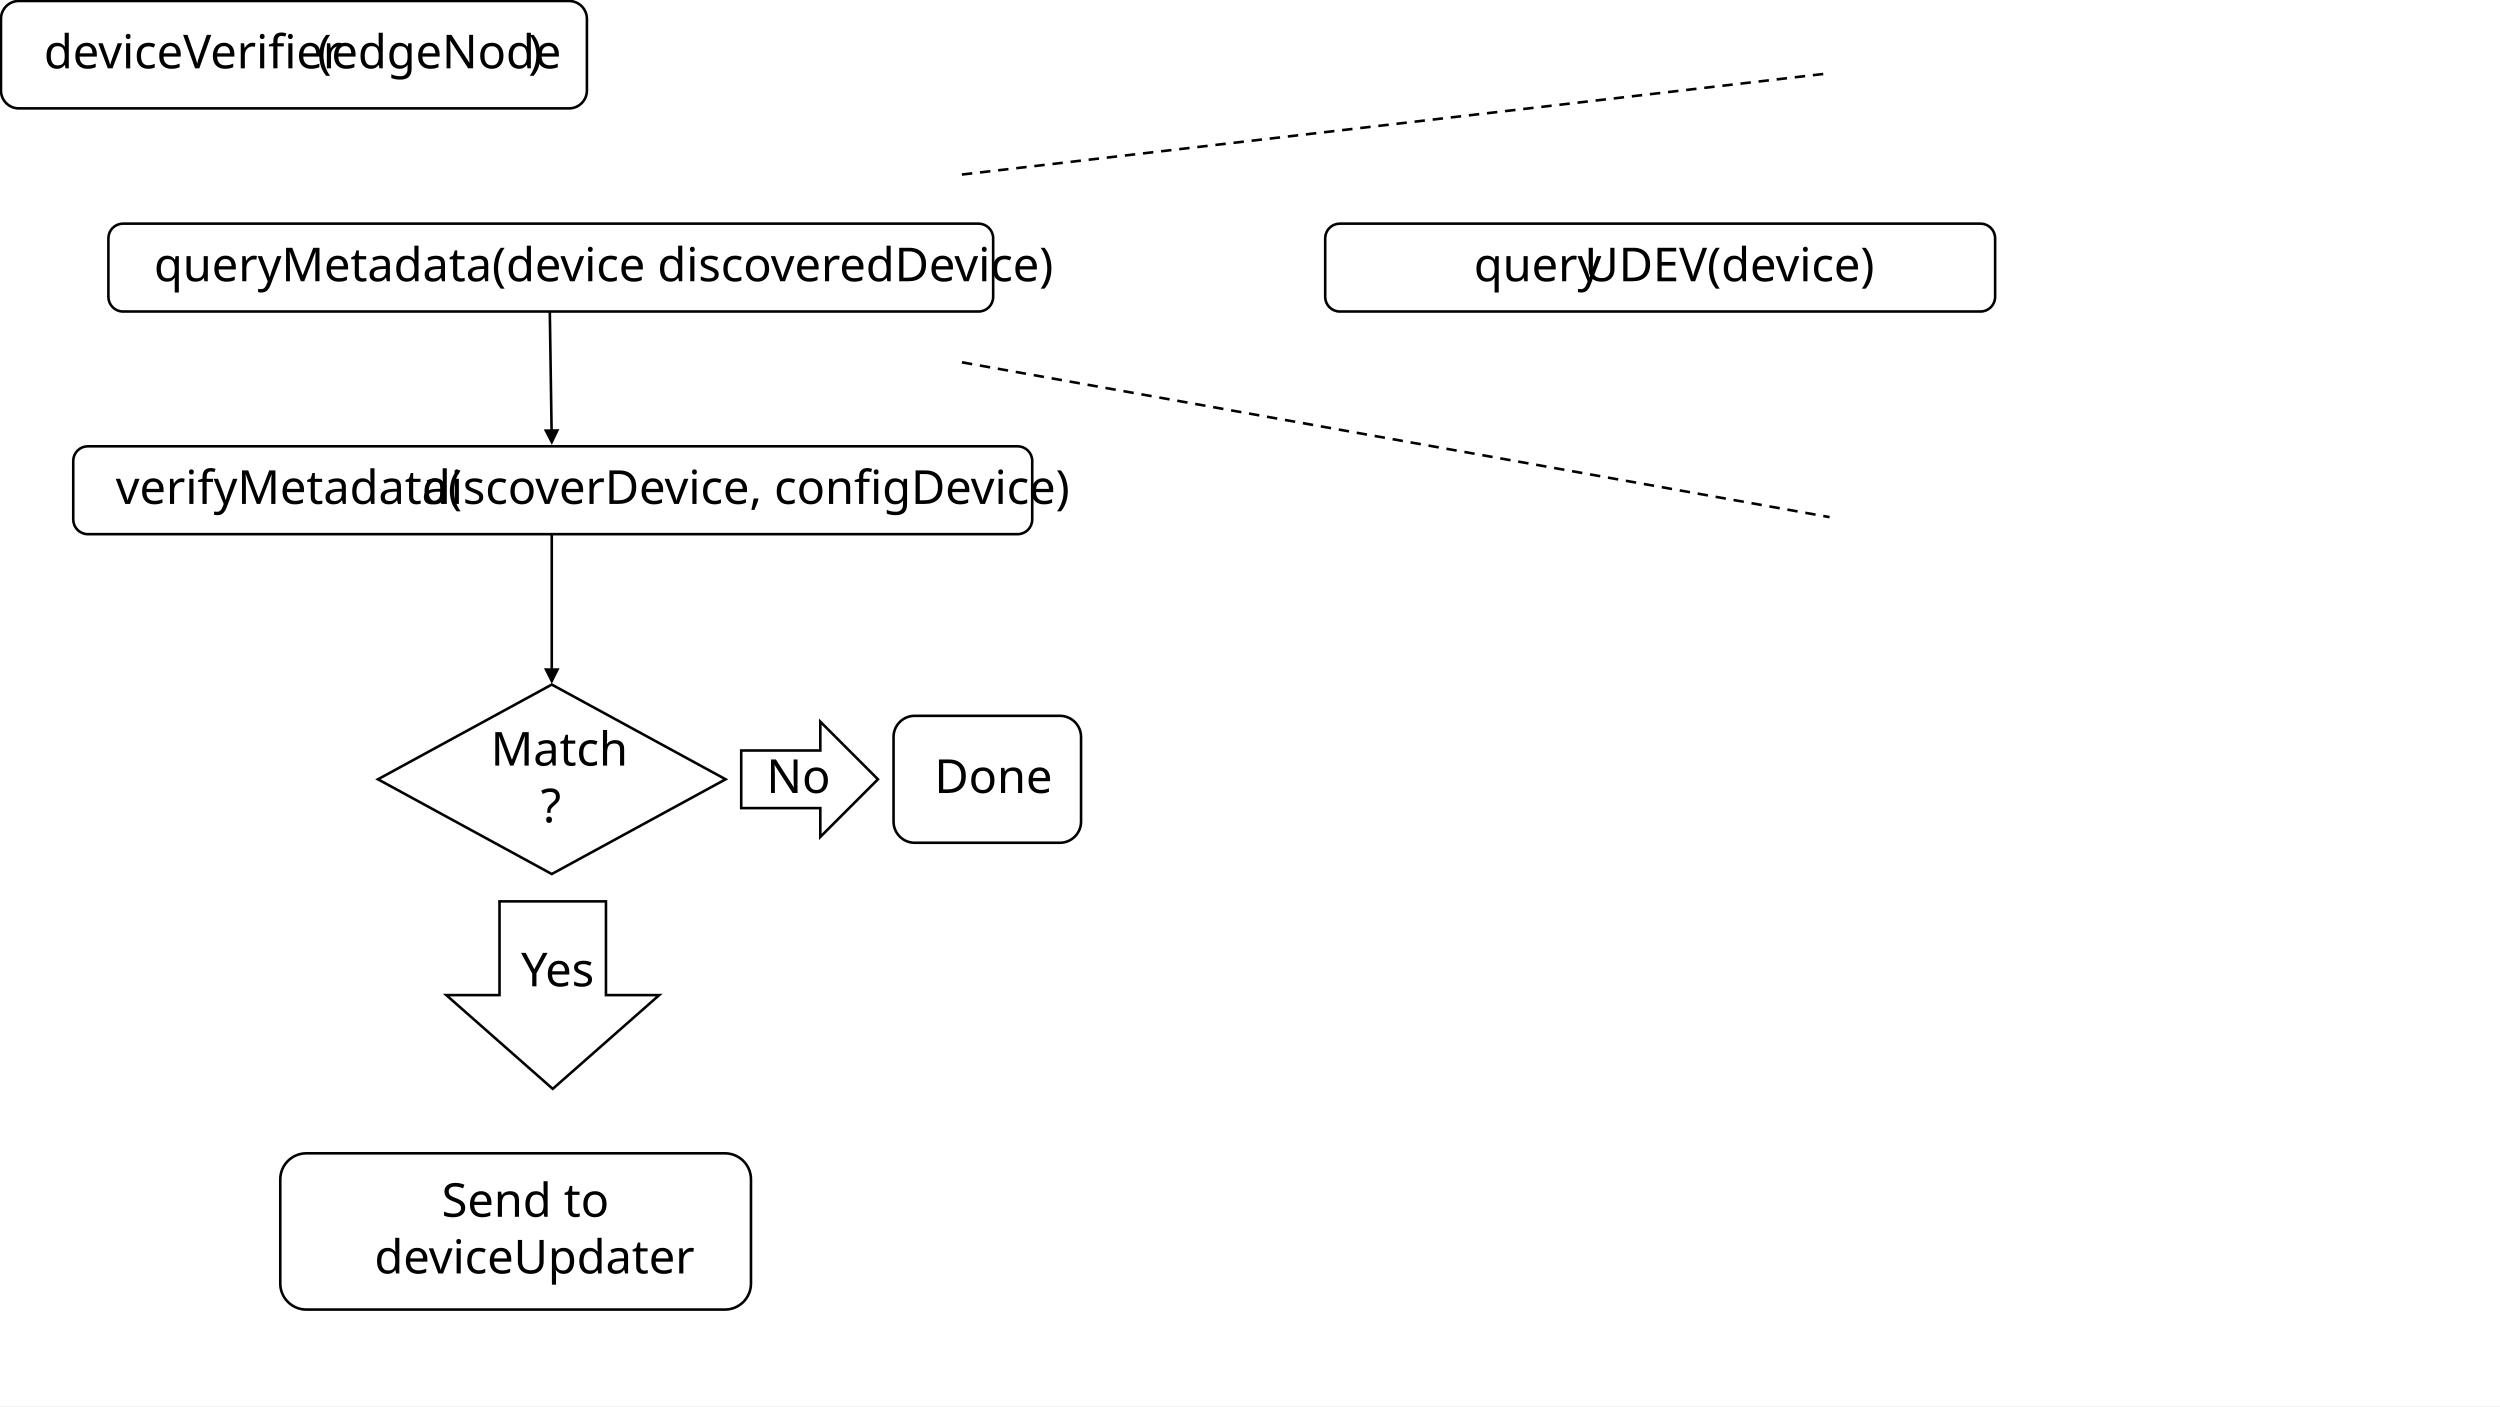
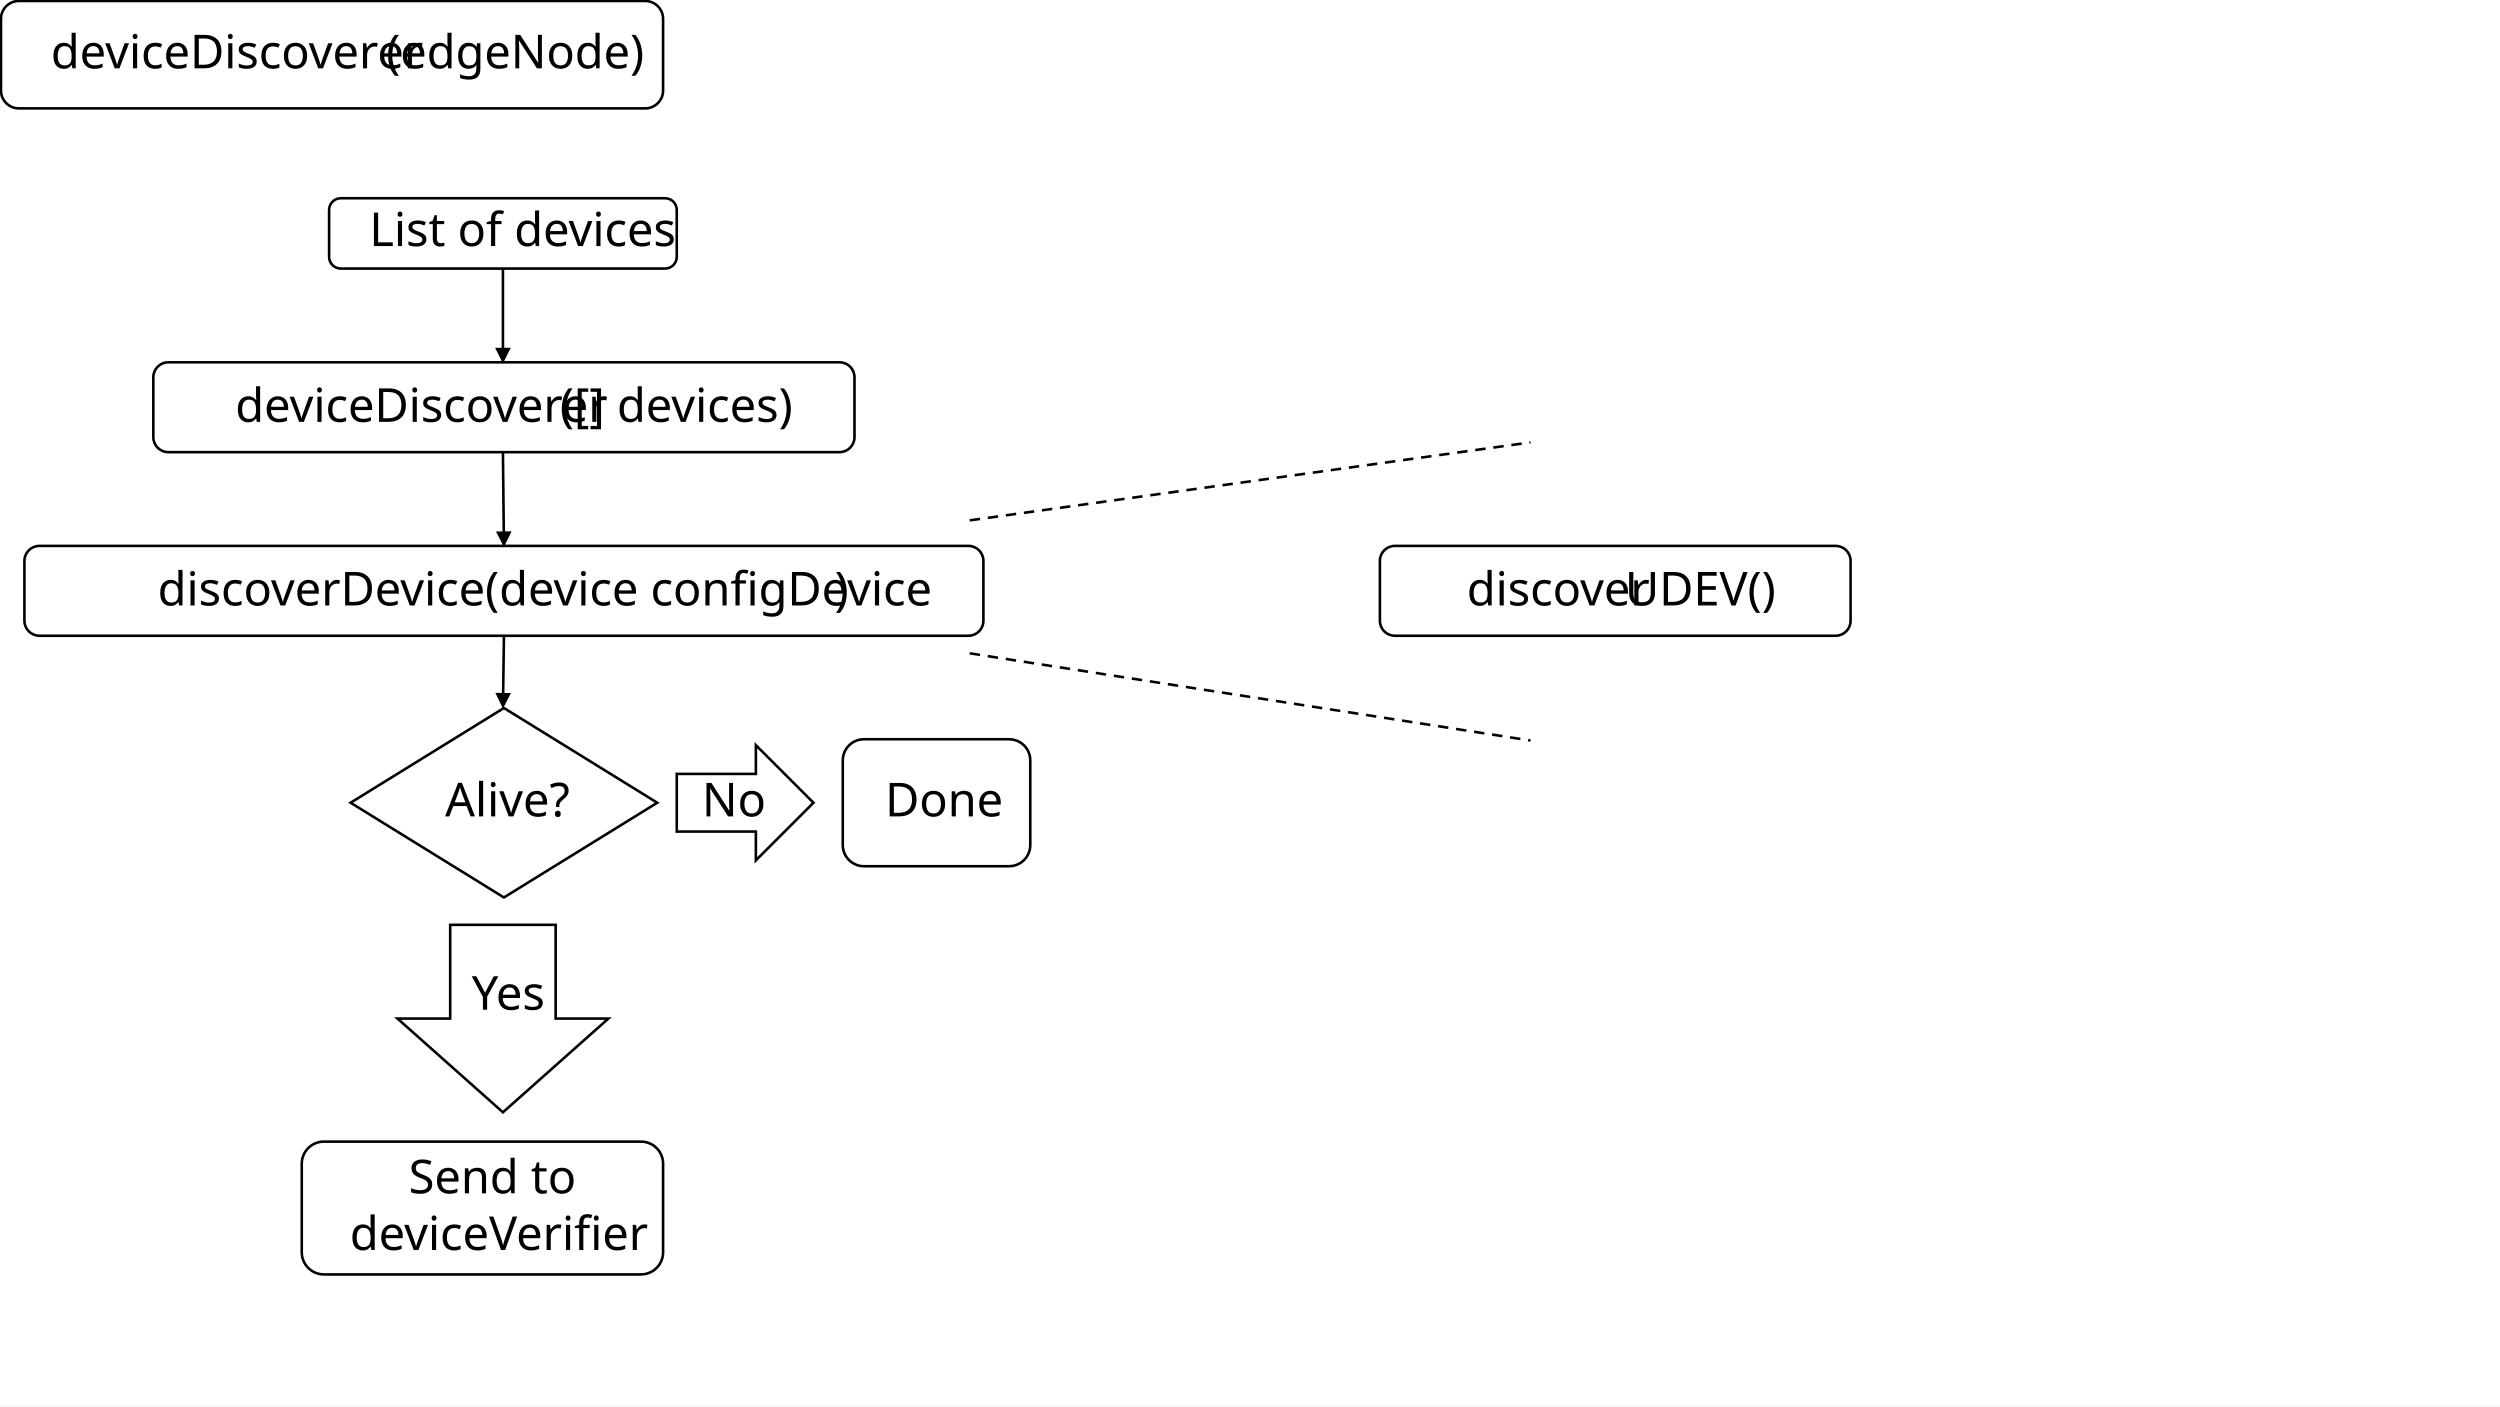
<svg xmlns="http://www.w3.org/2000/svg" width="1280" height="720" overflow="hidden">
  <defs>
    <clipPath id="clip0">
      <rect x="0" y="0" width="1280" height="720" />
    </clipPath>
  </defs>
  <g clip-path="url(#clip0)">
    <rect x="0" y="0" width="1280" height="720" fill="#FFFFFF" />
-     <path d="M0.5 9.667C0.5 4.604 4.604 0.5 9.667 0.5L291.333 0.5C296.396 0.5 300.5 4.604 300.5 9.667L300.5 46.333C300.5 51.396 296.396 55.5 291.333 55.5L9.667 55.5C4.604 55.5 0.5 51.396 0.5 46.333Z" stroke="#000000" stroke-width="1.333" stroke-miterlimit="8" fill="#FFFFFF" fill-rule="evenodd" />
-     <text font-family="Calibri,Calibri_MSFontService,sans-serif" font-weight="400" font-size="24" transform="translate(22.5051 35)">deviceVerifier<tspan font-size="24" x="140.02" y="0">(</tspan>edgeNode<tspan font-size="24" x="247.987" y="0">)</tspan>
+     <path d="M0.5 9.667C0.5 4.604 4.604 0.5 9.667 0.5L330.333 0.5C335.396 0.5 339.5 4.604 339.5 9.667L339.5 46.333C339.5 51.396 335.396 55.5 330.333 55.5L9.667 55.5C4.604 55.5 0.5 51.396 0.5 46.333Z" stroke="#000000" stroke-width="1.333" stroke-miterlimit="8" fill="#FFFFFF" fill-rule="evenodd" />
+     <text font-family="Calibri,Calibri_MSFontService,sans-serif" font-weight="400" font-size="24" transform="translate(26.0446 35)">deviceDiscoverer<tspan font-size="24" x="171.693" y="0">(</tspan>edgeNode)</text>
+     <path d="M168.5 107.5C168.5 104.186 171.186 101.5 174.5 101.5L340.5 101.5C343.814 101.5 346.5 104.186 346.5 107.5L346.5 131.5C346.5 134.814 343.814 137.5 340.5 137.5L174.5 137.5C171.186 137.5 168.5 134.814 168.5 131.5Z" stroke="#000000" stroke-width="1.333" stroke-miterlimit="8" fill="#FFFFFF" fill-rule="evenodd" />
+     <text font-family="Calibri,Calibri_MSFontService,sans-serif" font-weight="400" font-size="24" transform="translate(189.118 126)">List of devices</text>
+     <path d="M78.5 193.167C78.5 188.933 81.933 185.5 86.167 185.5L429.833 185.5C434.067 185.5 437.5 188.933 437.5 193.167L437.5 223.833C437.5 228.067 434.067 231.5 429.833 231.5L86.167 231.5C81.933 231.5 78.5 228.067 78.5 223.833Z" stroke="#000000" stroke-width="1.333" stroke-miterlimit="8" fill="#FFFFFF" fill-rule="evenodd" />
+     <text font-family="Calibri,Calibri_MSFontService,sans-serif" font-weight="400" font-size="24" transform="translate(120.471 216)">deviceDiscoverer<tspan font-size="24" x="166.193" y="0">([] devices)</tspan>
    </text>
-     <path d="M55.5 122C55.5 117.858 58.858 114.5 63 114.5L501 114.5C505.142 114.5 508.5 117.858 508.5 122L508.5 152C508.5 156.142 505.142 159.5 501 159.5L63 159.5C58.858 159.5 55.5 156.142 55.5 152Z" stroke="#000000" stroke-width="1.333" stroke-miterlimit="8" fill="#FFFFFF" fill-rule="evenodd" />
-     <text font-family="Calibri,Calibri_MSFontService,sans-serif" font-weight="400" font-size="24" transform="translate(78.8477 144)">queryMetadata(device discoveredDevice)</text>
-     <path d="M37.5 236C37.5 231.858 40.858 228.5 45 228.5L521 228.5C525.142 228.5 528.5 231.858 528.5 236L528.5 266C528.5 270.142 525.142 273.5 521 273.5L45 273.5C40.858 273.5 37.5 270.142 37.5 266Z" stroke="#000000" stroke-width="1.333" stroke-miterlimit="8" fill="#FFFFFF" fill-rule="evenodd" />
-     <text font-family="Calibri,Calibri_MSFontService,sans-serif" font-weight="400" font-size="24" transform="translate(59.2552 258)">verifyMetadata(<tspan font-size="24" x="156.787" y="0">discoverDevice</tspan>, configDevice)</text>
-     <path d="M193.5 399 282.5 350.5 371.5 399 282.5 447.5Z" stroke="#000000" stroke-width="1.333" stroke-miterlimit="8" fill="#FFFFFF" fill-rule="evenodd" />
-     <text font-family="Calibri,Calibri_MSFontService,sans-serif" font-weight="400" font-size="24" transform="translate(251.262 392)">Match<tspan font-size="24" x="25.573" y="29">?</tspan>
+     <path d="M12.5 287.167C12.5 282.933 15.933 279.5 20.167 279.5L495.833 279.5C500.068 279.5 503.5 282.933 503.5 287.167L503.5 317.833C503.5 322.068 500.068 325.5 495.833 325.5L20.167 325.5C15.933 325.5 12.5 322.068 12.5 317.833Z" stroke="#000000" stroke-width="1.333" stroke-miterlimit="8" fill="#FFFFFF" fill-rule="evenodd" />
+     <text font-family="Calibri,Calibri_MSFontService,sans-serif" font-weight="400" font-size="24" transform="translate(80.7247 310)">discoverDevice(device configDevice<tspan font-size="24" x="346.593" y="0">)</tspan>
    </text>
-     <path d="M457.5 377.333C457.5 371.35 462.35 366.5 468.333 366.5L542.667 366.5C548.65 366.5 553.5 371.35 553.5 377.333L553.5 420.667C553.5 426.65 548.65 431.5 542.667 431.5L468.333 431.5C462.35 431.5 457.5 426.65 457.5 420.667Z" stroke="#000000" stroke-width="1.333" stroke-miterlimit="8" fill="#FFFFFF" fill-rule="evenodd" />
-     <text font-family="Calibri,Calibri_MSFontService,sans-serif" font-weight="400" font-size="24" transform="translate(478.43 406)">Done</text>
-     <path d="M379.5 384.25 420 384.25 420 369.5 449.5 399 420 428.5 420 413.75 379.5 413.75Z" stroke="#000000" stroke-width="1.333" stroke-miterlimit="8" fill="#FFFFFF" fill-rule="evenodd" />
-     <text font-family="Calibri,Calibri_MSFontService,sans-serif" font-weight="400" font-size="24" transform="translate(392.43 406)">No</text>
-     <path d="M228.5 509.5 255.75 509.5 255.75 461.5 310.25 461.5 310.25 509.5 337.5 509.5 283 557.5Z" stroke="#000000" stroke-width="1.333" stroke-miterlimit="8" fill="#FFFFFF" fill-rule="evenodd" />
-     <text font-family="Calibri,Calibri_MSFontService,sans-serif" font-weight="400" font-size="24" transform="translate(266.782 505)">Yes</text>
-     <path d="M143.5 603.833C143.5 596.47 149.47 590.5 156.833 590.5L371.167 590.5C378.531 590.5 384.5 596.47 384.5 603.833L384.5 657.167C384.5 664.531 378.531 670.5 371.167 670.5L156.833 670.5C149.47 670.5 143.5 664.531 143.5 657.167Z" stroke="#000000" stroke-width="1.333" stroke-miterlimit="8" fill="#FFFFFF" fill-rule="evenodd" />
-     <text font-family="Calibri,Calibri_MSFontService,sans-serif" font-weight="400" font-size="24" transform="translate(226.133 623)">Send to <tspan font-size="24" x="-34.4" y="29">deviceUpdater</tspan>
+     <path d="M179.5 411 258 362.5 336.5 411 258 459.5Z" stroke="#000000" stroke-width="1.333" stroke-miterlimit="8" fill="#FFFFFF" fill-rule="evenodd" />
+     <text font-family="Calibri,Calibri_MSFontService,sans-serif" font-weight="400" font-size="24" transform="translate(227.874 418)">Alive?</text>
+     <path d="M431.5 389.333C431.5 383.35 436.35 378.5 442.333 378.5L516.667 378.5C522.65 378.5 527.5 383.35 527.5 389.333L527.5 432.667C527.5 438.65 522.65 443.5 516.667 443.5L442.333 443.5C436.35 443.5 431.5 438.65 431.5 432.667Z" stroke="#000000" stroke-width="1.333" stroke-miterlimit="8" fill="#FFFFFF" fill-rule="evenodd" />
+     <text font-family="Calibri,Calibri_MSFontService,sans-serif" font-weight="400" font-size="24" transform="translate(453.183 418)">Done</text>
+     <path d="M154.5 595.833C154.5 589.574 159.574 584.5 165.833 584.5L328.167 584.5C334.426 584.5 339.5 589.574 339.5 595.833L339.5 641.167C339.5 647.426 334.426 652.5 328.167 652.5L165.833 652.5C159.574 652.5 154.5 647.426 154.5 641.167Z" stroke="#000000" stroke-width="1.333" stroke-miterlimit="8" fill="#FFFFFF" fill-rule="evenodd" />
+     <text font-family="Calibri,Calibri_MSFontService,sans-serif" font-weight="400" font-size="24" transform="translate(209.252 611)">Send to <tspan font-size="24" x="-30.127" y="29">deviceVerifier</tspan>
    </text>
-     <path d="M282.167 159.49 283.094 221.105 281.761 221.125 280.833 159.51ZM286.407 219.721 282.528 227.78 278.408 219.842Z" />
-     <path d="M283.167 273.5 283.167 343.484 281.833 343.484 281.833 273.5ZM286.5 342.15 282.5 350.15 278.5 342.15Z" />
-     <path d="M0 0 444.238 51.868" stroke="#000000" stroke-width="1.333" stroke-miterlimit="8" stroke-dasharray="5.333 4" fill="#FFFFFF" fill-rule="evenodd" transform="matrix(1 0 0 -1 492.5 89.3682)" />
-     <path d="M492.5 185.5 936.738 264.766" stroke="#000000" stroke-width="1.333" stroke-miterlimit="8" stroke-dasharray="5.333 4" fill="#FFFFFF" fill-rule="evenodd" />
-     <path d="M678.5 122C678.5 117.858 681.858 114.5 686 114.5L1014 114.5C1018.14 114.5 1021.5 117.858 1021.5 122L1021.5 152C1021.5 156.142 1018.14 159.5 1014 159.5L686 159.5C681.858 159.5 678.5 156.142 678.5 152Z" stroke="#000000" stroke-width="1.333" stroke-miterlimit="8" fill="#FFFFFF" fill-rule="evenodd" />
-     <text font-family="Calibri,Calibri_MSFontService,sans-serif" font-weight="400" font-size="24" transform="translate(754.625 144)">query<tspan font-size="24" x="56.62" y="0">UDEV</tspan>(device)</text>
+     <path d="M346.5 396.25 387 396.25 387 381.5 416.5 411 387 440.5 387 425.75 346.5 425.75Z" stroke="#000000" stroke-width="1.333" stroke-miterlimit="8" fill="#FFFFFF" fill-rule="evenodd" />
+     <text font-family="Calibri,Calibri_MSFontService,sans-serif" font-weight="400" font-size="24" transform="translate(359.403 418)">No</text>
+     <path d="M203.5 521.5 230.5 521.5 230.5 473.5 284.5 473.5 284.5 521.5 311.5 521.5 257.5 569.5Z" stroke="#000000" stroke-width="1.333" stroke-miterlimit="8" fill="#FFFFFF" fill-rule="evenodd" />
+     <text font-family="Calibri,Calibri_MSFontService,sans-serif" font-weight="400" font-size="24" transform="translate(241.534 517)">Yes</text>
+     <path d="M258.167 137.5 258.167 179.42 256.833 179.42 256.833 137.5ZM261.5 178.087 257.5 186.087 253.5 178.087Z" />
+     <path d="M258.167 231.493 258.61 273.414 257.277 273.428 256.833 231.507ZM261.929 272.045 258.014 280.087 253.929 272.13Z" />
+     <path d="M0.667-0.009 1.088 30.609-0.245 30.628-0.667 0.009ZM4.403 29.23 0.514 37.285-3.596 29.34Z" transform="matrix(-1 0 0 1 258.014 325.5)" />
+     <path d="M706.5 287.167C706.5 282.933 709.933 279.5 714.167 279.5L939.833 279.5C944.068 279.5 947.5 282.933 947.5 287.167L947.5 317.833C947.5 322.068 944.068 325.5 939.833 325.5L714.167 325.5C709.933 325.5 706.5 322.068 706.5 317.833Z" stroke="#000000" stroke-width="1.333" stroke-miterlimit="8" fill="#FFFFFF" fill-rule="evenodd" />
+     <text font-family="Calibri,Calibri_MSFontService,sans-serif" font-weight="400" font-size="24" transform="translate(751.006 310)">discover<tspan font-size="24" x="80.96" y="0">UDEV</tspan>()</text>
+     <path d="M0 0 287.119 39.926" stroke="#000000" stroke-width="1.333" stroke-miterlimit="8" stroke-dasharray="5.333 4" fill="#FFFFFF" fill-rule="evenodd" transform="matrix(1 0 0 -1 496.5 266.426)" />
+     <path d="M496.5 334.5 783.619 379.148" stroke="#000000" stroke-width="1.333" stroke-miterlimit="8" stroke-dasharray="5.333 4" fill="#FFFFFF" fill-rule="evenodd" />
  </g>
</svg>
